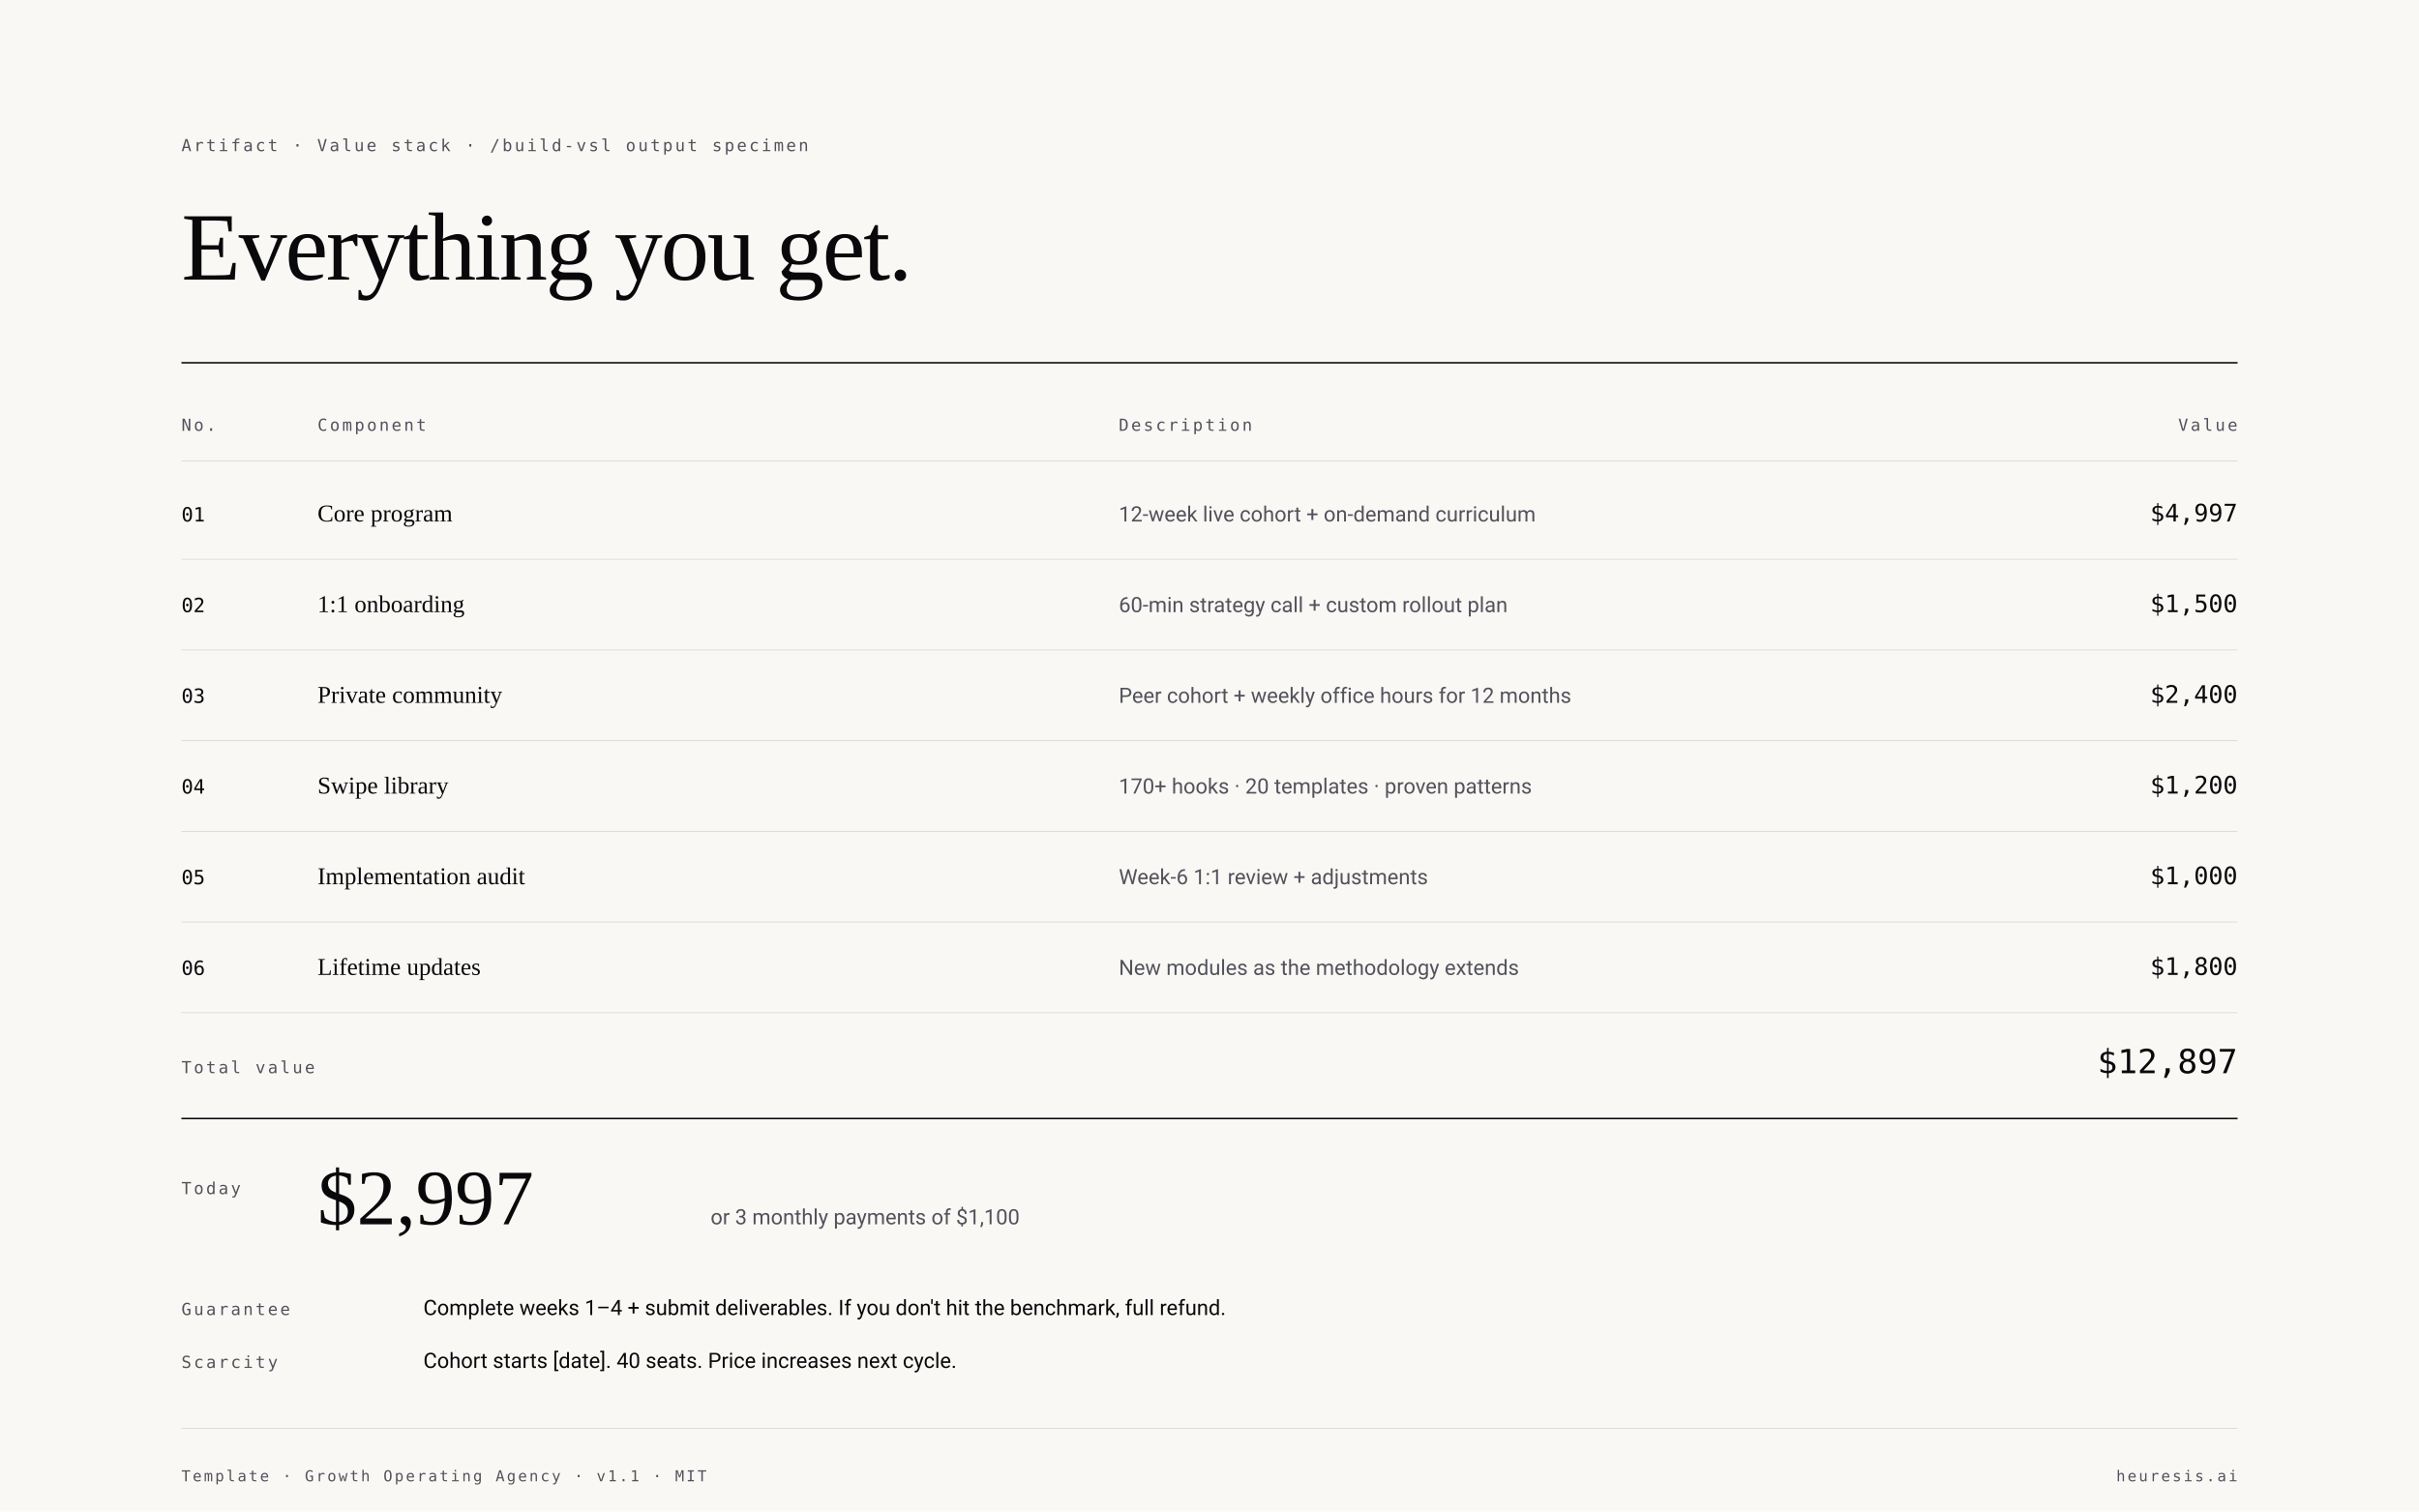
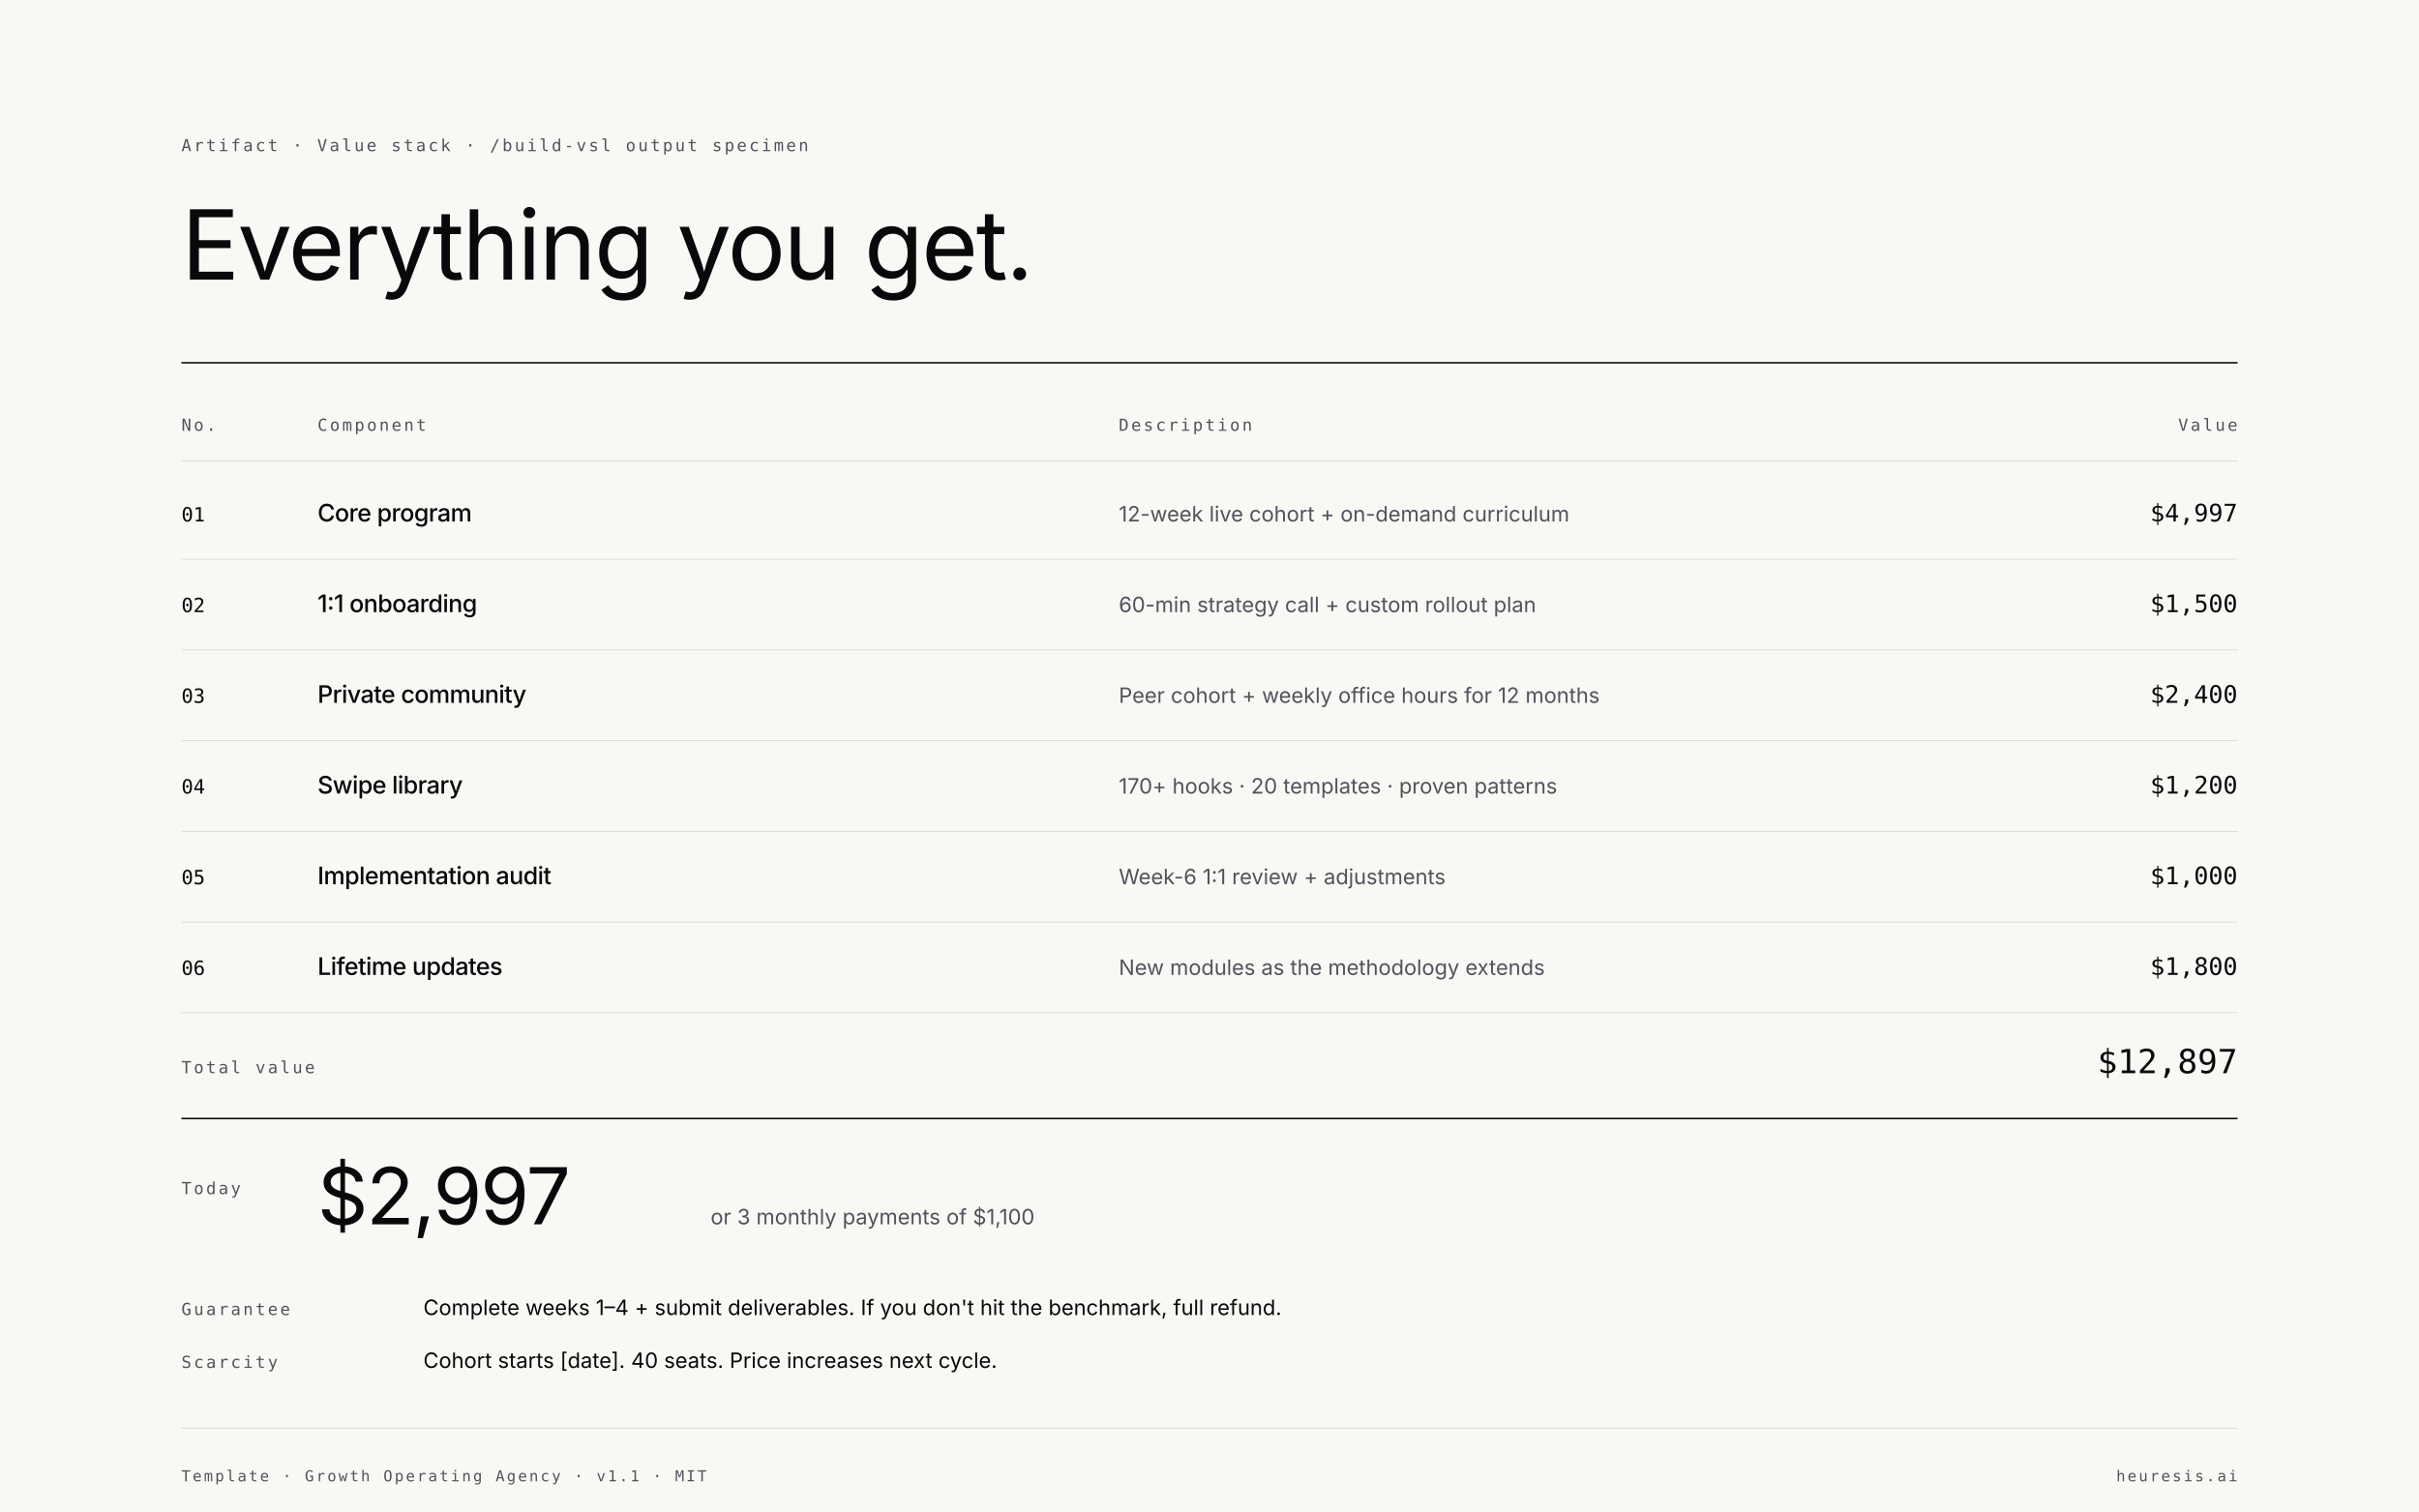
<svg xmlns="http://www.w3.org/2000/svg" viewBox="0 0 1600 1000" width="1600" height="1000" role="img" aria-label="Artifact specimen — value stack from /build-vsl output">
  <style>
    .bg { fill: #faf8f5; }
    .ink { fill: #09090b; }
    .graphite { fill: #52525b; }
    .hair { stroke: #d4d4d8; stroke-width: 0.5; fill: none; }
    .rule-thick { stroke: #09090b; stroke-width: 1; fill: none; }
-     .sans { font-family: -apple-system, BlinkMacSystemFont, "Segoe UI", Roboto, "Helvetica Neue", Arial, sans-serif; }
-     .serif { font-family: "Charter", "Iowan Old Style", Georgia, "Times New Roman", serif; }
-     .mono { font-family: ui-monospace, "SF Mono", "Menlo", "IBM Plex Mono", Consolas, monospace; }
+     .sans { font-family: "Geist", "Inter", system-ui, -apple-system, "Segoe UI", Roboto, sans-serif; }
+     .serif { font-family: "Geist", "Inter", system-ui, -apple-system, "Segoe UI", Roboto, sans-serif; font-weight: 500; letter-spacing: -0.02em; }
+     .mono { font-family: "Geist Mono", "JetBrains Mono", "SF Mono", Menlo, Consolas, monospace; }
    .eyebrow { font-size: 11px; letter-spacing: 0.14em; text-transform: uppercase; }
    .label { font-size: 11px; letter-spacing: 0.14em; text-transform: uppercase; }
    .spec { font-size: 14px; }
    .body { font-size: 14px; }
    .h1 { font-size: 64px; font-weight: 400; letter-spacing: -0.02em; }
    .num { font-size: 13px; }
    .val { font-size: 16px; }
    .price { font-size: 52px; font-weight: 400; }
    .total { font-size: 22px; }
    .foot { font-size: 10px; letter-spacing: 0.14em; text-transform: uppercase; }
  </style>
  <rect class="bg" width="1600" height="1000" />
  <text class="mono eyebrow graphite" x="120" y="100">Artifact · Value stack · /build-vsl output specimen</text>
  <text class="serif ink h1" x="120" y="185">Everything you get.</text>
  <line class="rule-thick" x1="120" y1="240" x2="1480" y2="240" />
  <text class="mono label graphite" x="120" y="285">No.</text>
  <text class="mono label graphite" x="210" y="285">Component</text>
  <text class="mono label graphite" x="740" y="285">Description</text>
  <text class="mono label graphite" x="1480" y="285" text-anchor="end">Value</text>
  <line class="hair" x1="120" y1="305" x2="1480" y2="305" />
  <text class="mono num ink" x="120" y="345">01</text>
  <text class="serif ink val" x="210" y="345">Core program</text>
  <text class="sans graphite body" x="740" y="345">12-week live cohort + on-demand curriculum</text>
  <text class="mono val ink" x="1480" y="345" text-anchor="end">$4,997</text>
  <line class="hair" x1="120" y1="370" x2="1480" y2="370" />
  <text class="mono num ink" x="120" y="405">02</text>
  <text class="serif ink val" x="210" y="405">1:1 onboarding</text>
  <text class="sans graphite body" x="740" y="405">60-min strategy call + custom rollout plan</text>
  <text class="mono val ink" x="1480" y="405" text-anchor="end">$1,500</text>
  <line class="hair" x1="120" y1="430" x2="1480" y2="430" />
  <text class="mono num ink" x="120" y="465">03</text>
  <text class="serif ink val" x="210" y="465">Private community</text>
  <text class="sans graphite body" x="740" y="465">Peer cohort + weekly office hours for 12 months</text>
  <text class="mono val ink" x="1480" y="465" text-anchor="end">$2,400</text>
  <line class="hair" x1="120" y1="490" x2="1480" y2="490" />
  <text class="mono num ink" x="120" y="525">04</text>
  <text class="serif ink val" x="210" y="525">Swipe library</text>
  <text class="sans graphite body" x="740" y="525">170+ hooks · 20 templates · proven patterns</text>
  <text class="mono val ink" x="1480" y="525" text-anchor="end">$1,200</text>
  <line class="hair" x1="120" y1="550" x2="1480" y2="550" />
  <text class="mono num ink" x="120" y="585">05</text>
  <text class="serif ink val" x="210" y="585">Implementation audit</text>
  <text class="sans graphite body" x="740" y="585">Week-6 1:1 review + adjustments</text>
  <text class="mono val ink" x="1480" y="585" text-anchor="end">$1,000</text>
  <line class="hair" x1="120" y1="610" x2="1480" y2="610" />
  <text class="mono num ink" x="120" y="645">06</text>
  <text class="serif ink val" x="210" y="645">Lifetime updates</text>
  <text class="sans graphite body" x="740" y="645">New modules as the methodology extends</text>
  <text class="mono val ink" x="1480" y="645" text-anchor="end">$1,800</text>
  <line class="hair" x1="120" y1="670" x2="1480" y2="670" />
  <text class="mono label graphite" x="120" y="710">Total value</text>
  <text class="mono total ink" x="1480" y="710" text-anchor="end">$12,897</text>
  <line class="rule-thick" x1="120" y1="740" x2="1480" y2="740" />
  <text class="mono label graphite" x="120" y="790">Today</text>
  <text class="serif price ink" x="210" y="810">$2,997</text>
  <text class="sans graphite body" x="470" y="810">or 3 monthly payments of $1,100</text>
  <text class="mono label graphite" x="120" y="870">Guarantee</text>
  <text class="sans ink body" x="280" y="870">Complete weeks 1–4 + submit deliverables. If you don't hit the benchmark, full refund.</text>
  <text class="mono label graphite" x="120" y="905">Scarcity</text>
  <text class="sans ink body" x="280" y="905">Cohort starts [date]. 40 seats. Price increases next cycle.</text>
  <line class="hair" x1="120" y1="945" x2="1480" y2="945" />
  <text class="mono foot graphite" x="120" y="980">Template · Growth Operating Agency · v1.1 · MIT</text>
  <text class="mono foot graphite" x="1480" y="980" text-anchor="end">heuresis.ai</text>
</svg>
